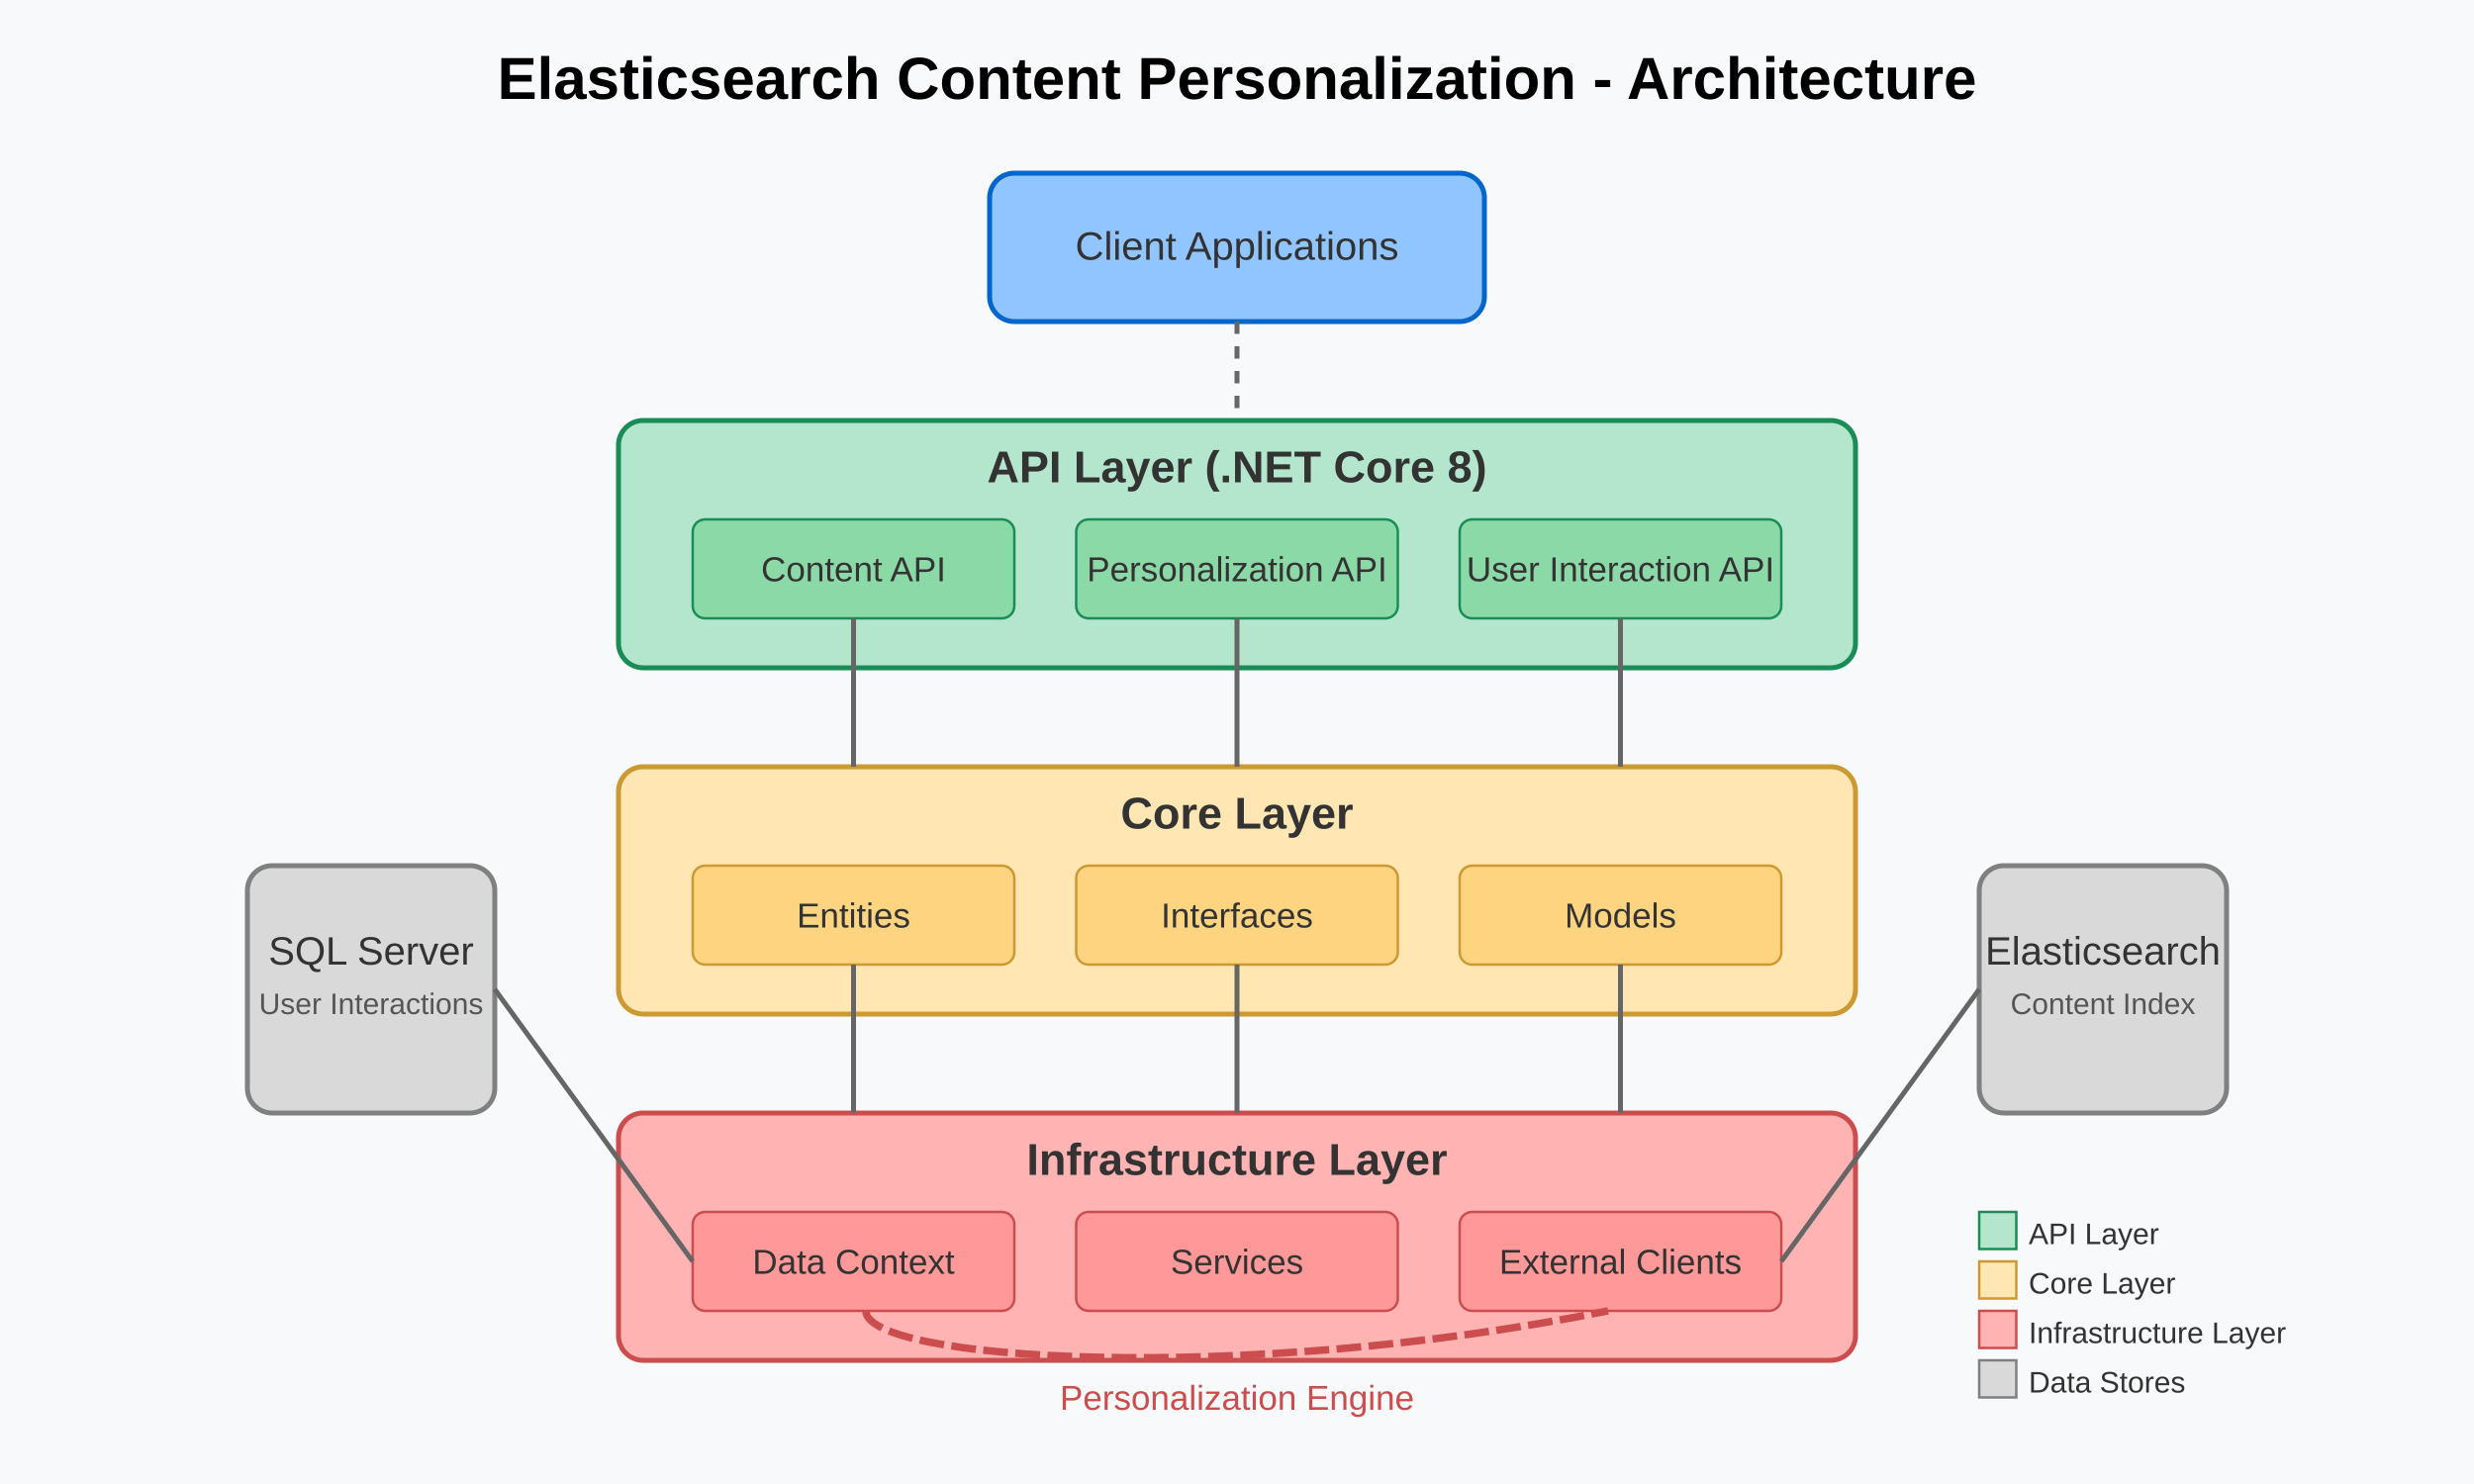
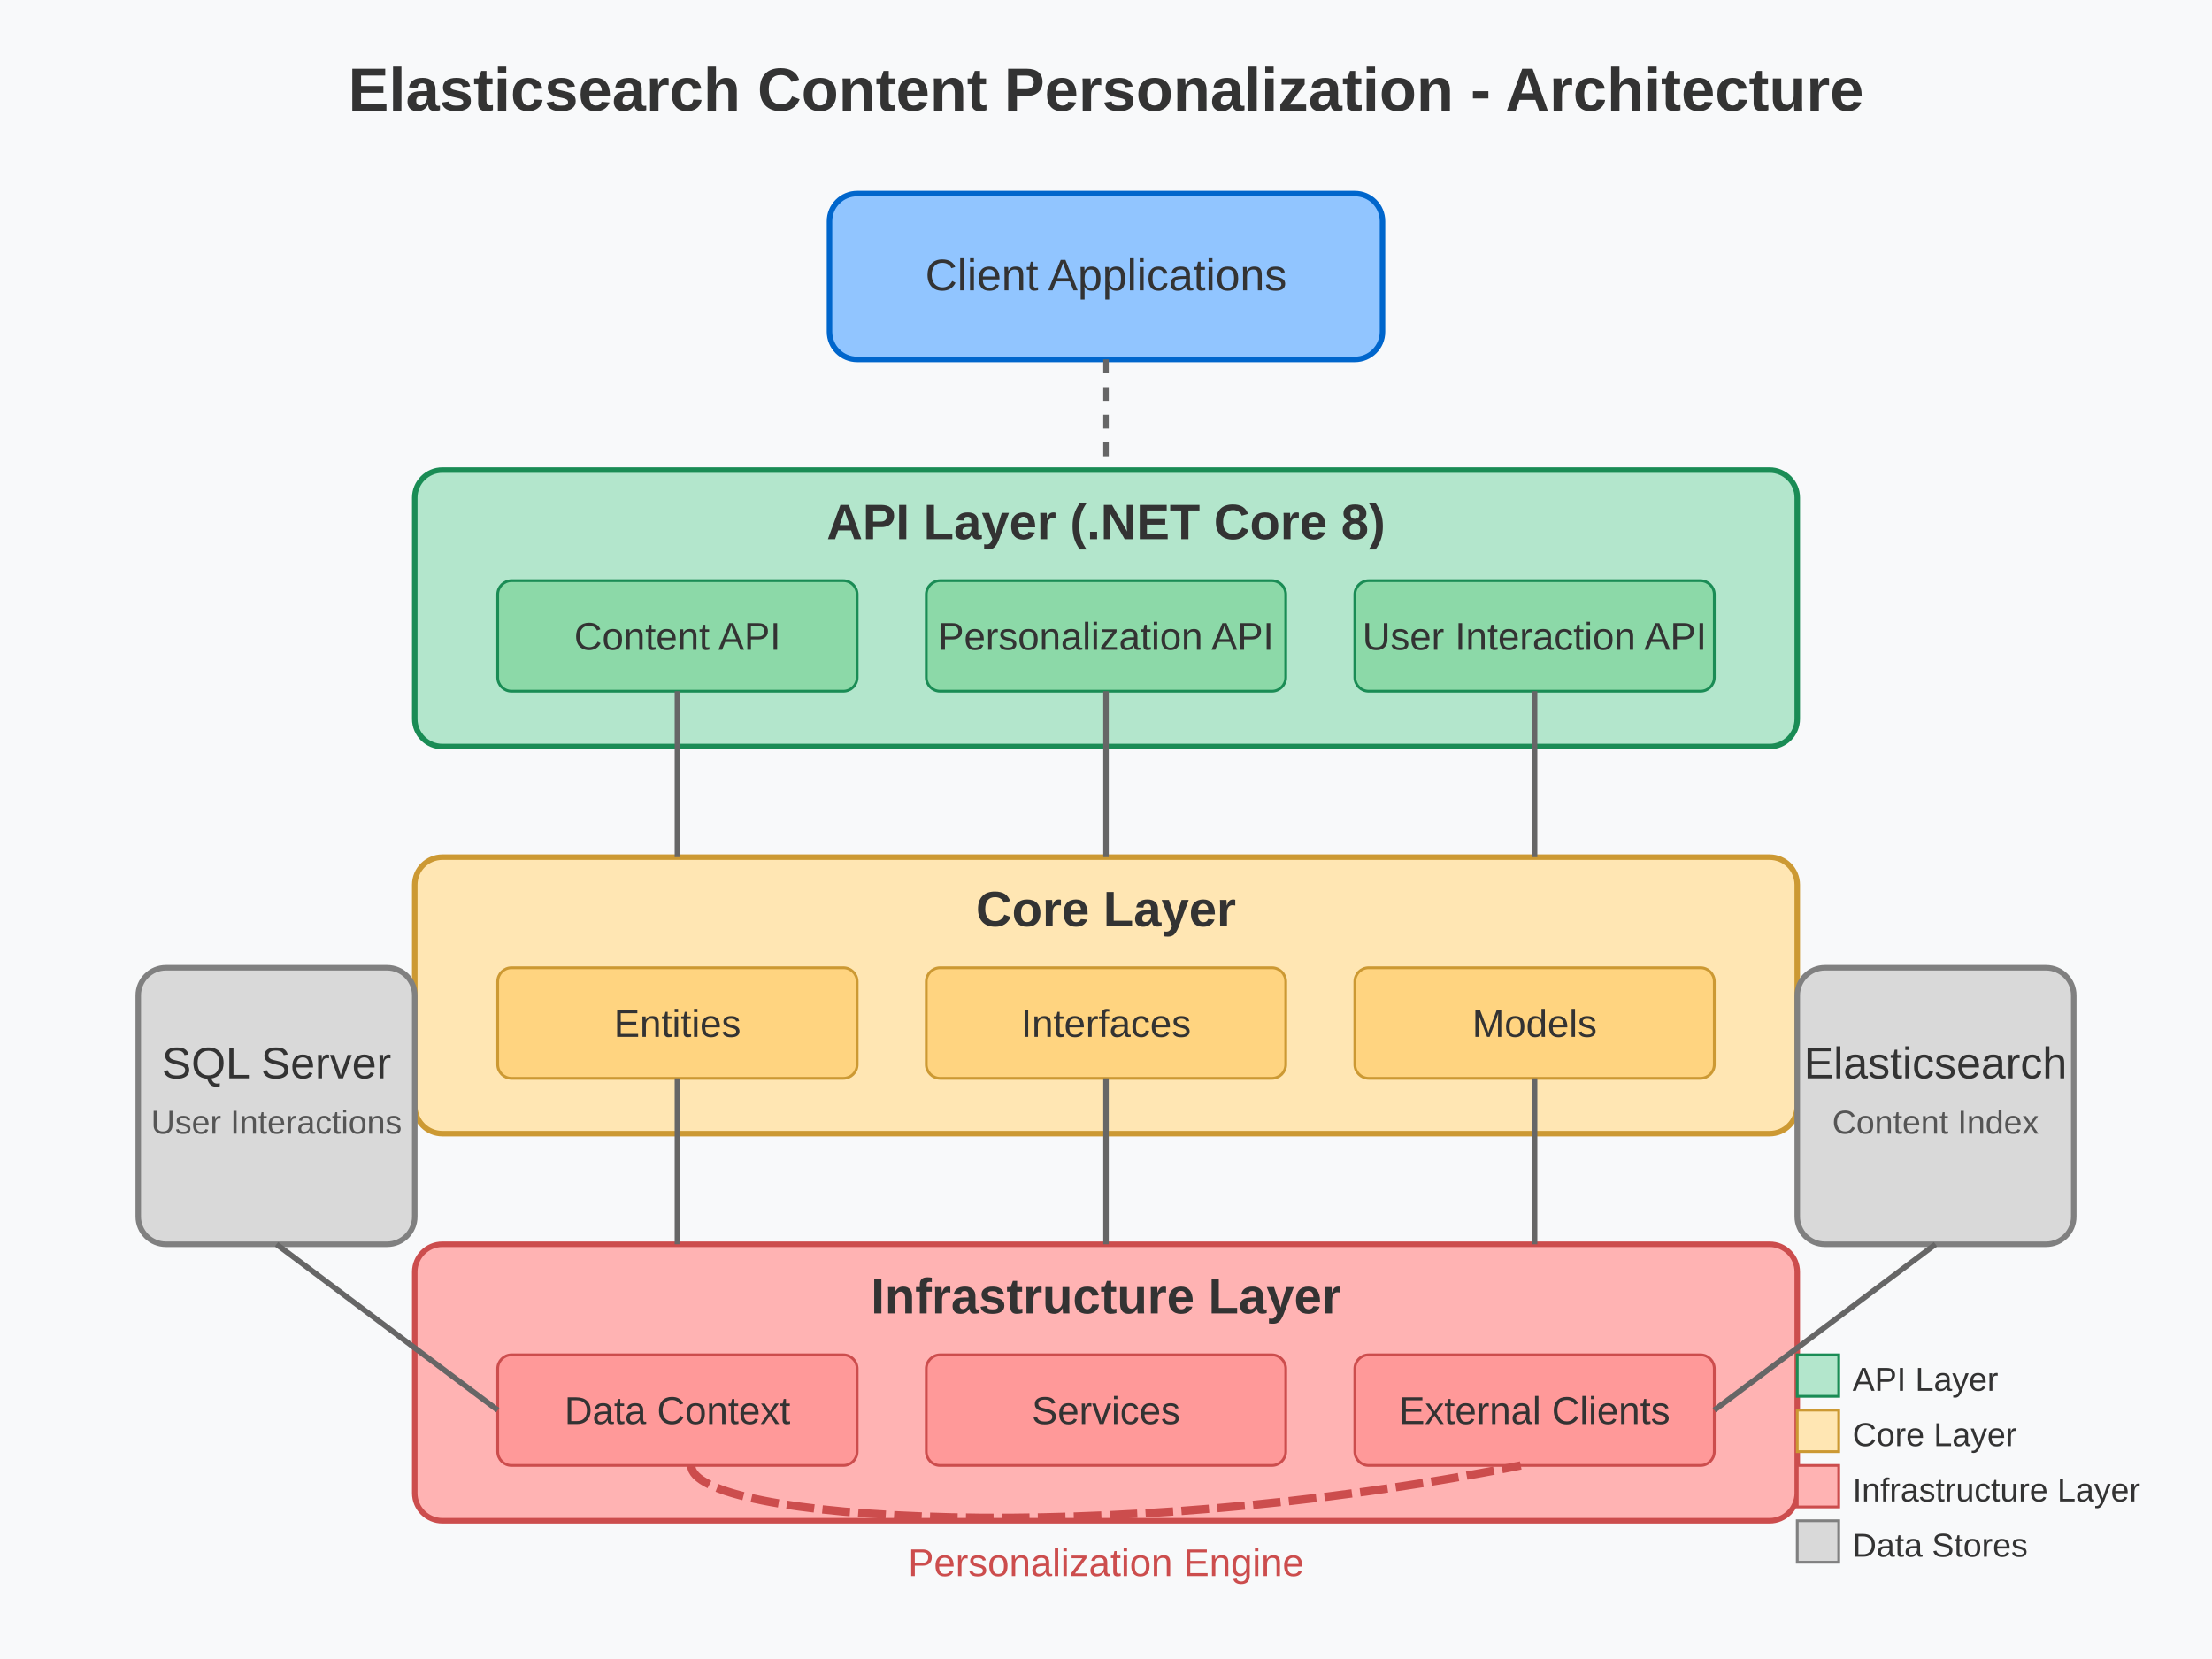
- <svg xmlns="http://www.w3.org/2000/svg" viewBox="0 0 1000 600">
-   <rect width="1000" height="600" fill="#f8f9fa" />
-   <text x="500" y="40" font-family="Arial" font-size="24" text-anchor="middle" font-weight="bold">Elasticsearch Content Personalization - Architecture</text>
-   <rect x="400" y="70" width="200" height="60" rx="10" ry="10" fill="#91c5ff" stroke="#0066cc" stroke-width="2" />
-   <text x="500" y="105" font-family="Arial" font-size="16" text-anchor="middle" fill="#333">Client Applications</text>
-   <rect x="250" y="170" width="500" height="100" rx="10" ry="10" fill="#b3e6cc" stroke="#1a8c55" stroke-width="2" />
-   <text x="500" y="195" font-family="Arial" font-size="18" text-anchor="middle" font-weight="bold" fill="#333">API Layer (.NET Core 8)</text>
-   <rect x="280" y="210" width="130" height="40" rx="5" ry="5" fill="#8cd9a8" stroke="#1a8c55" stroke-width="1" />
-   <text x="345" y="235" font-family="Arial" font-size="14" text-anchor="middle" fill="#333">Content API</text>
-   <rect x="435" y="210" width="130" height="40" rx="5" ry="5" fill="#8cd9a8" stroke="#1a8c55" stroke-width="1" />
-   <text x="500" y="235" font-family="Arial" font-size="14" text-anchor="middle" fill="#333">Personalization API</text>
-   <rect x="590" y="210" width="130" height="40" rx="5" ry="5" fill="#8cd9a8" stroke="#1a8c55" stroke-width="1" />
-   <text x="655" y="235" font-family="Arial" font-size="14" text-anchor="middle" fill="#333">User Interaction API</text>
-   <rect x="250" y="310" width="500" height="100" rx="10" ry="10" fill="#ffe6b3" stroke="#cc9933" stroke-width="2" />
-   <text x="500" y="335" font-family="Arial" font-size="18" text-anchor="middle" font-weight="bold" fill="#333">Core Layer</text>
-   <rect x="280" y="350" width="130" height="40" rx="5" ry="5" fill="#ffd480" stroke="#cc9933" stroke-width="1" />
-   <text x="345" y="375" font-family="Arial" font-size="14" text-anchor="middle" fill="#333">Entities</text>
-   <rect x="435" y="350" width="130" height="40" rx="5" ry="5" fill="#ffd480" stroke="#cc9933" stroke-width="1" />
-   <text x="500" y="375" font-family="Arial" font-size="14" text-anchor="middle" fill="#333">Interfaces</text>
-   <rect x="590" y="350" width="130" height="40" rx="5" ry="5" fill="#ffd480" stroke="#cc9933" stroke-width="1" />
-   <text x="655" y="375" font-family="Arial" font-size="14" text-anchor="middle" fill="#333">Models</text>
-   <rect x="250" y="450" width="500" height="100" rx="10" ry="10" fill="#ffb3b3" stroke="#cc4d4d" stroke-width="2" />
-   <text x="500" y="475" font-family="Arial" font-size="18" text-anchor="middle" font-weight="bold" fill="#333">Infrastructure Layer</text>
-   <rect x="280" y="490" width="130" height="40" rx="5" ry="5" fill="#ff9999" stroke="#cc4d4d" stroke-width="1" />
-   <text x="345" y="515" font-family="Arial" font-size="14" text-anchor="middle" fill="#333">Data Context</text>
-   <rect x="435" y="490" width="130" height="40" rx="5" ry="5" fill="#ff9999" stroke="#cc4d4d" stroke-width="1" />
-   <text x="500" y="515" font-family="Arial" font-size="14" text-anchor="middle" fill="#333">Services</text>
-   <rect x="590" y="490" width="130" height="40" rx="5" ry="5" fill="#ff9999" stroke="#cc4d4d" stroke-width="1" />
-   <text x="655" y="515" font-family="Arial" font-size="14" text-anchor="middle" fill="#333">External Clients</text>
-   <rect x="100" y="350" width="100" height="100" rx="10" ry="10" fill="#d9d9d9" stroke="#808080" stroke-width="2" />
-   <text x="150" y="390" font-family="Arial" font-size="16" text-anchor="middle" fill="#333">SQL Server</text>
-   <text x="150" y="410" font-family="Arial" font-size="12" text-anchor="middle" fill="#555">User Interactions</text>
-   <rect x="800" y="350" width="100" height="100" rx="10" ry="10" fill="#d9d9d9" stroke="#808080" stroke-width="2" />
-   <text x="850" y="390" font-family="Arial" font-size="16" text-anchor="middle" fill="#333">Elasticsearch</text>
-   <text x="850" y="410" font-family="Arial" font-size="12" text-anchor="middle" fill="#555">Content Index</text>
-   <line x1="500" y1="130" x2="500" y2="170" stroke="#666" stroke-width="2" stroke-dasharray="5,5" />
-   <line x1="345" y1="250" x2="345" y2="310" stroke="#666" stroke-width="2" />
-   <line x1="500" y1="250" x2="500" y2="310" stroke="#666" stroke-width="2" />
-   <line x1="655" y1="250" x2="655" y2="310" stroke="#666" stroke-width="2" />
-   <line x1="345" y1="390" x2="345" y2="450" stroke="#666" stroke-width="2" />
-   <line x1="500" y1="390" x2="500" y2="450" stroke="#666" stroke-width="2" />
-   <line x1="655" y1="390" x2="655" y2="450" stroke="#666" stroke-width="2" />
-   <line x1="280" y1="510" x2="200" y2="400" stroke="#666" stroke-width="2" />
-   <line x1="720" y1="510" x2="800" y2="400" stroke="#666" stroke-width="2" />
-   <path d="M350,530 C350,550 500,560 650,530" stroke="#cc4d4d" stroke-width="3" fill="none" stroke-dasharray="10,3" />
-   <text x="500" y="570" font-family="Arial" font-size="14" text-anchor="middle" fill="#cc4d4d">Personalization Engine</text>
-   <rect x="800" y="490" width="15" height="15" fill="#b3e6cc" stroke="#1a8c55" stroke-width="1" />
-   <text x="820" y="503" font-family="Arial" font-size="12" fill="#333" text-anchor="start">API Layer</text>
-   <rect x="800" y="510" width="15" height="15" fill="#ffe6b3" stroke="#cc9933" stroke-width="1" />
-   <text x="820" y="523" font-family="Arial" font-size="12" fill="#333" text-anchor="start">Core Layer</text>
-   <rect x="800" y="530" width="15" height="15" fill="#ffb3b3" stroke="#cc4d4d" stroke-width="1" />
-   <text x="820" y="543" font-family="Arial" font-size="12" fill="#333" text-anchor="start">Infrastructure Layer</text>
-   <rect x="800" y="550" width="15" height="15" fill="#d9d9d9" stroke="#808080" stroke-width="1" />
-   <text x="820" y="563" font-family="Arial" font-size="12" fill="#333" text-anchor="start">Data Stores</text>
+ <svg xmlns="http://www.w3.org/2000/svg" width="800" height="600">
+   <rect width="800" height="600" fill="#f8f9fa" />
+   <text x="400" y="40" font-family="Arial" font-size="22" text-anchor="middle" font-weight="bold" fill="#333">Elasticsearch Content Personalization - Architecture</text>
+   <rect x="300" y="70" width="200" height="60" rx="10" ry="10" fill="#91c5ff" stroke="#0066cc" stroke-width="2" />
+   <text x="400" y="105" font-family="Arial" font-size="16" text-anchor="middle" fill="#333">Client Applications</text>
+   <rect x="150" y="170" width="500" height="100" rx="10" ry="10" fill="#b3e6cc" stroke="#1a8c55" stroke-width="2" />
+   <text x="400" y="195" font-family="Arial" font-size="18" text-anchor="middle" font-weight="bold" fill="#333">API Layer (.NET Core 8)</text>
+   <rect x="180" y="210" width="130" height="40" rx="5" ry="5" fill="#8cd9a8" stroke="#1a8c55" stroke-width="1" />
+   <text x="245" y="235" font-family="Arial" font-size="14" text-anchor="middle" fill="#333">Content API</text>
+   <rect x="335" y="210" width="130" height="40" rx="5" ry="5" fill="#8cd9a8" stroke="#1a8c55" stroke-width="1" />
+   <text x="400" y="235" font-family="Arial" font-size="14" text-anchor="middle" fill="#333">Personalization API</text>
+   <rect x="490" y="210" width="130" height="40" rx="5" ry="5" fill="#8cd9a8" stroke="#1a8c55" stroke-width="1" />
+   <text x="555" y="235" font-family="Arial" font-size="14" text-anchor="middle" fill="#333">User Interaction API</text>
+   <rect x="150" y="310" width="500" height="100" rx="10" ry="10" fill="#ffe6b3" stroke="#cc9933" stroke-width="2" />
+   <text x="400" y="335" font-family="Arial" font-size="18" text-anchor="middle" font-weight="bold" fill="#333">Core Layer</text>
+   <rect x="180" y="350" width="130" height="40" rx="5" ry="5" fill="#ffd480" stroke="#cc9933" stroke-width="1" />
+   <text x="245" y="375" font-family="Arial" font-size="14" text-anchor="middle" fill="#333">Entities</text>
+   <rect x="335" y="350" width="130" height="40" rx="5" ry="5" fill="#ffd480" stroke="#cc9933" stroke-width="1" />
+   <text x="400" y="375" font-family="Arial" font-size="14" text-anchor="middle" fill="#333">Interfaces</text>
+   <rect x="490" y="350" width="130" height="40" rx="5" ry="5" fill="#ffd480" stroke="#cc9933" stroke-width="1" />
+   <text x="555" y="375" font-family="Arial" font-size="14" text-anchor="middle" fill="#333">Models</text>
+   <rect x="150" y="450" width="500" height="100" rx="10" ry="10" fill="#ffb3b3" stroke="#cc4d4d" stroke-width="2" />
+   <text x="400" y="475" font-family="Arial" font-size="18" text-anchor="middle" font-weight="bold" fill="#333">Infrastructure Layer</text>
+   <rect x="180" y="490" width="130" height="40" rx="5" ry="5" fill="#ff9999" stroke="#cc4d4d" stroke-width="1" />
+   <text x="245" y="515" font-family="Arial" font-size="14" text-anchor="middle" fill="#333">Data Context</text>
+   <rect x="335" y="490" width="130" height="40" rx="5" ry="5" fill="#ff9999" stroke="#cc4d4d" stroke-width="1" />
+   <text x="400" y="515" font-family="Arial" font-size="14" text-anchor="middle" fill="#333">Services</text>
+   <rect x="490" y="490" width="130" height="40" rx="5" ry="5" fill="#ff9999" stroke="#cc4d4d" stroke-width="1" />
+   <text x="555" y="515" font-family="Arial" font-size="14" text-anchor="middle" fill="#333">External Clients</text>
+   <rect x="50" y="350" width="100" height="100" rx="10" ry="10" fill="#d9d9d9" stroke="#808080" stroke-width="2" />
+   <text x="100" y="390" font-family="Arial" font-size="16" text-anchor="middle" fill="#333">SQL Server</text>
+   <text x="100" y="410" font-family="Arial" font-size="12" text-anchor="middle" fill="#555">User Interactions</text>
+   <rect x="650" y="350" width="100" height="100" rx="10" ry="10" fill="#d9d9d9" stroke="#808080" stroke-width="2" />
+   <text x="700" y="390" font-family="Arial" font-size="16" text-anchor="middle" fill="#333">Elasticsearch</text>
+   <text x="700" y="410" font-family="Arial" font-size="12" text-anchor="middle" fill="#555">Content Index</text>
+   <path d="M400,130 L400,170" stroke="#666" stroke-width="2" stroke-dasharray="5,5" />
+   <path d="M245,250 L245,310" stroke="#666" stroke-width="2" />
+   <path d="M400,250 L400,310" stroke="#666" stroke-width="2" />
+   <path d="M555,250 L555,310" stroke="#666" stroke-width="2" />
+   <path d="M245,390 L245,450" stroke="#666" stroke-width="2" />
+   <path d="M400,390 L400,450" stroke="#666" stroke-width="2" />
+   <path d="M555,390 L555,450" stroke="#666" stroke-width="2" />
+   <path d="M180,510 L100,450" stroke="#666" stroke-width="2" />
+   <path d="M620,510 L700,450" stroke="#666" stroke-width="2" />
+   <path d="M250,530 C250,550 400,560 550,530" stroke="#cc4d4d" stroke-width="3" fill="none" stroke-dasharray="10,3" />
+   <text x="400" y="570" font-family="Arial" font-size="14" text-anchor="middle" fill="#cc4d4d">Personalization Engine</text>
+   <rect x="650" y="490" width="15" height="15" fill="#b3e6cc" stroke="#1a8c55" stroke-width="1" />
+   <text x="670" y="503" font-family="Arial" font-size="12" fill="#333" text-anchor="start">API Layer</text>
+   <rect x="650" y="510" width="15" height="15" fill="#ffe6b3" stroke="#cc9933" stroke-width="1" />
+   <text x="670" y="523" font-family="Arial" font-size="12" fill="#333" text-anchor="start">Core Layer</text>
+   <rect x="650" y="530" width="15" height="15" fill="#ffb3b3" stroke="#cc4d4d" stroke-width="1" />
+   <text x="670" y="543" font-family="Arial" font-size="12" fill="#333" text-anchor="start">Infrastructure Layer</text>
+   <rect x="650" y="550" width="15" height="15" fill="#d9d9d9" stroke="#808080" stroke-width="1" />
+   <text x="670" y="563" font-family="Arial" font-size="12" fill="#333" text-anchor="start">Data Stores</text>
</svg>
